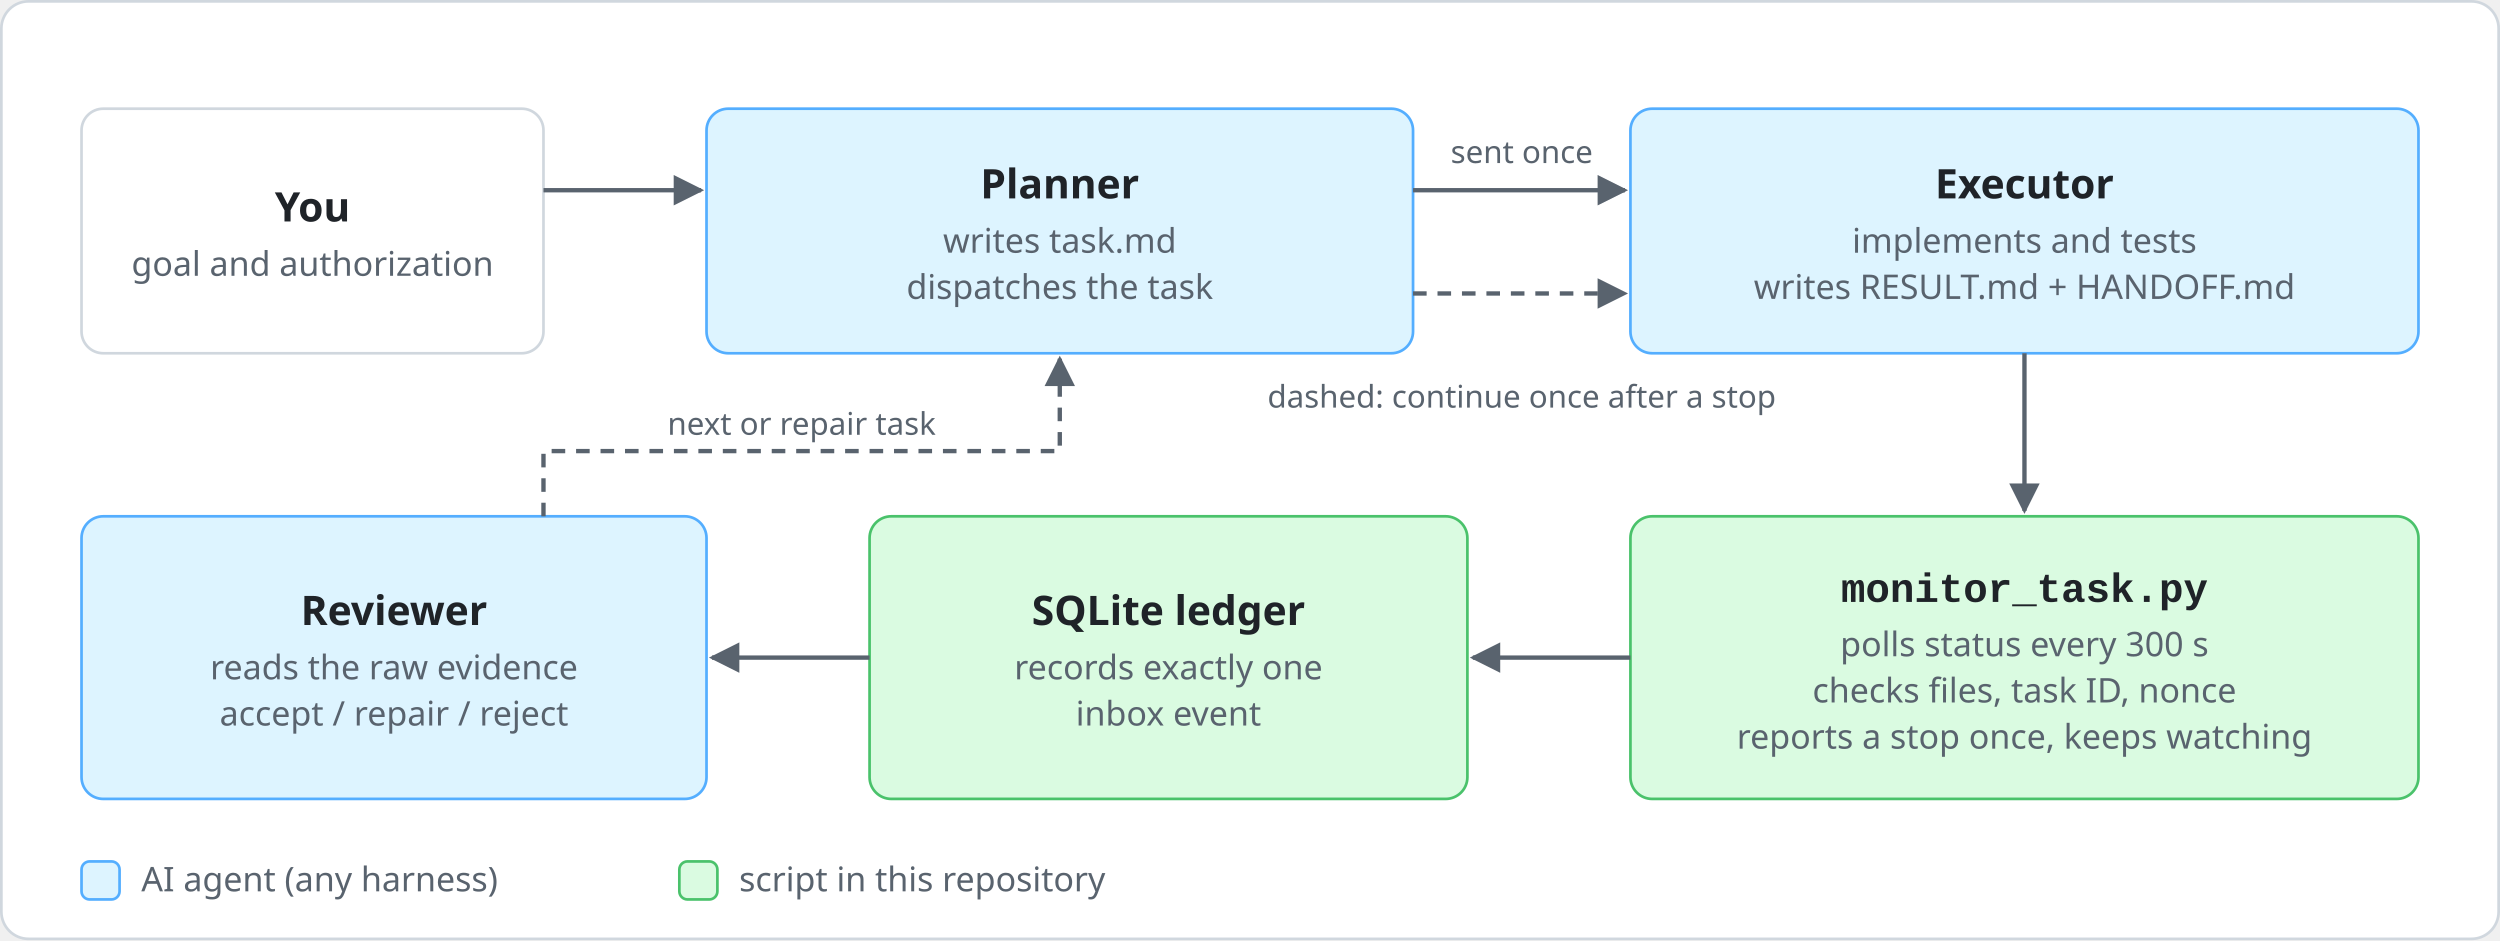
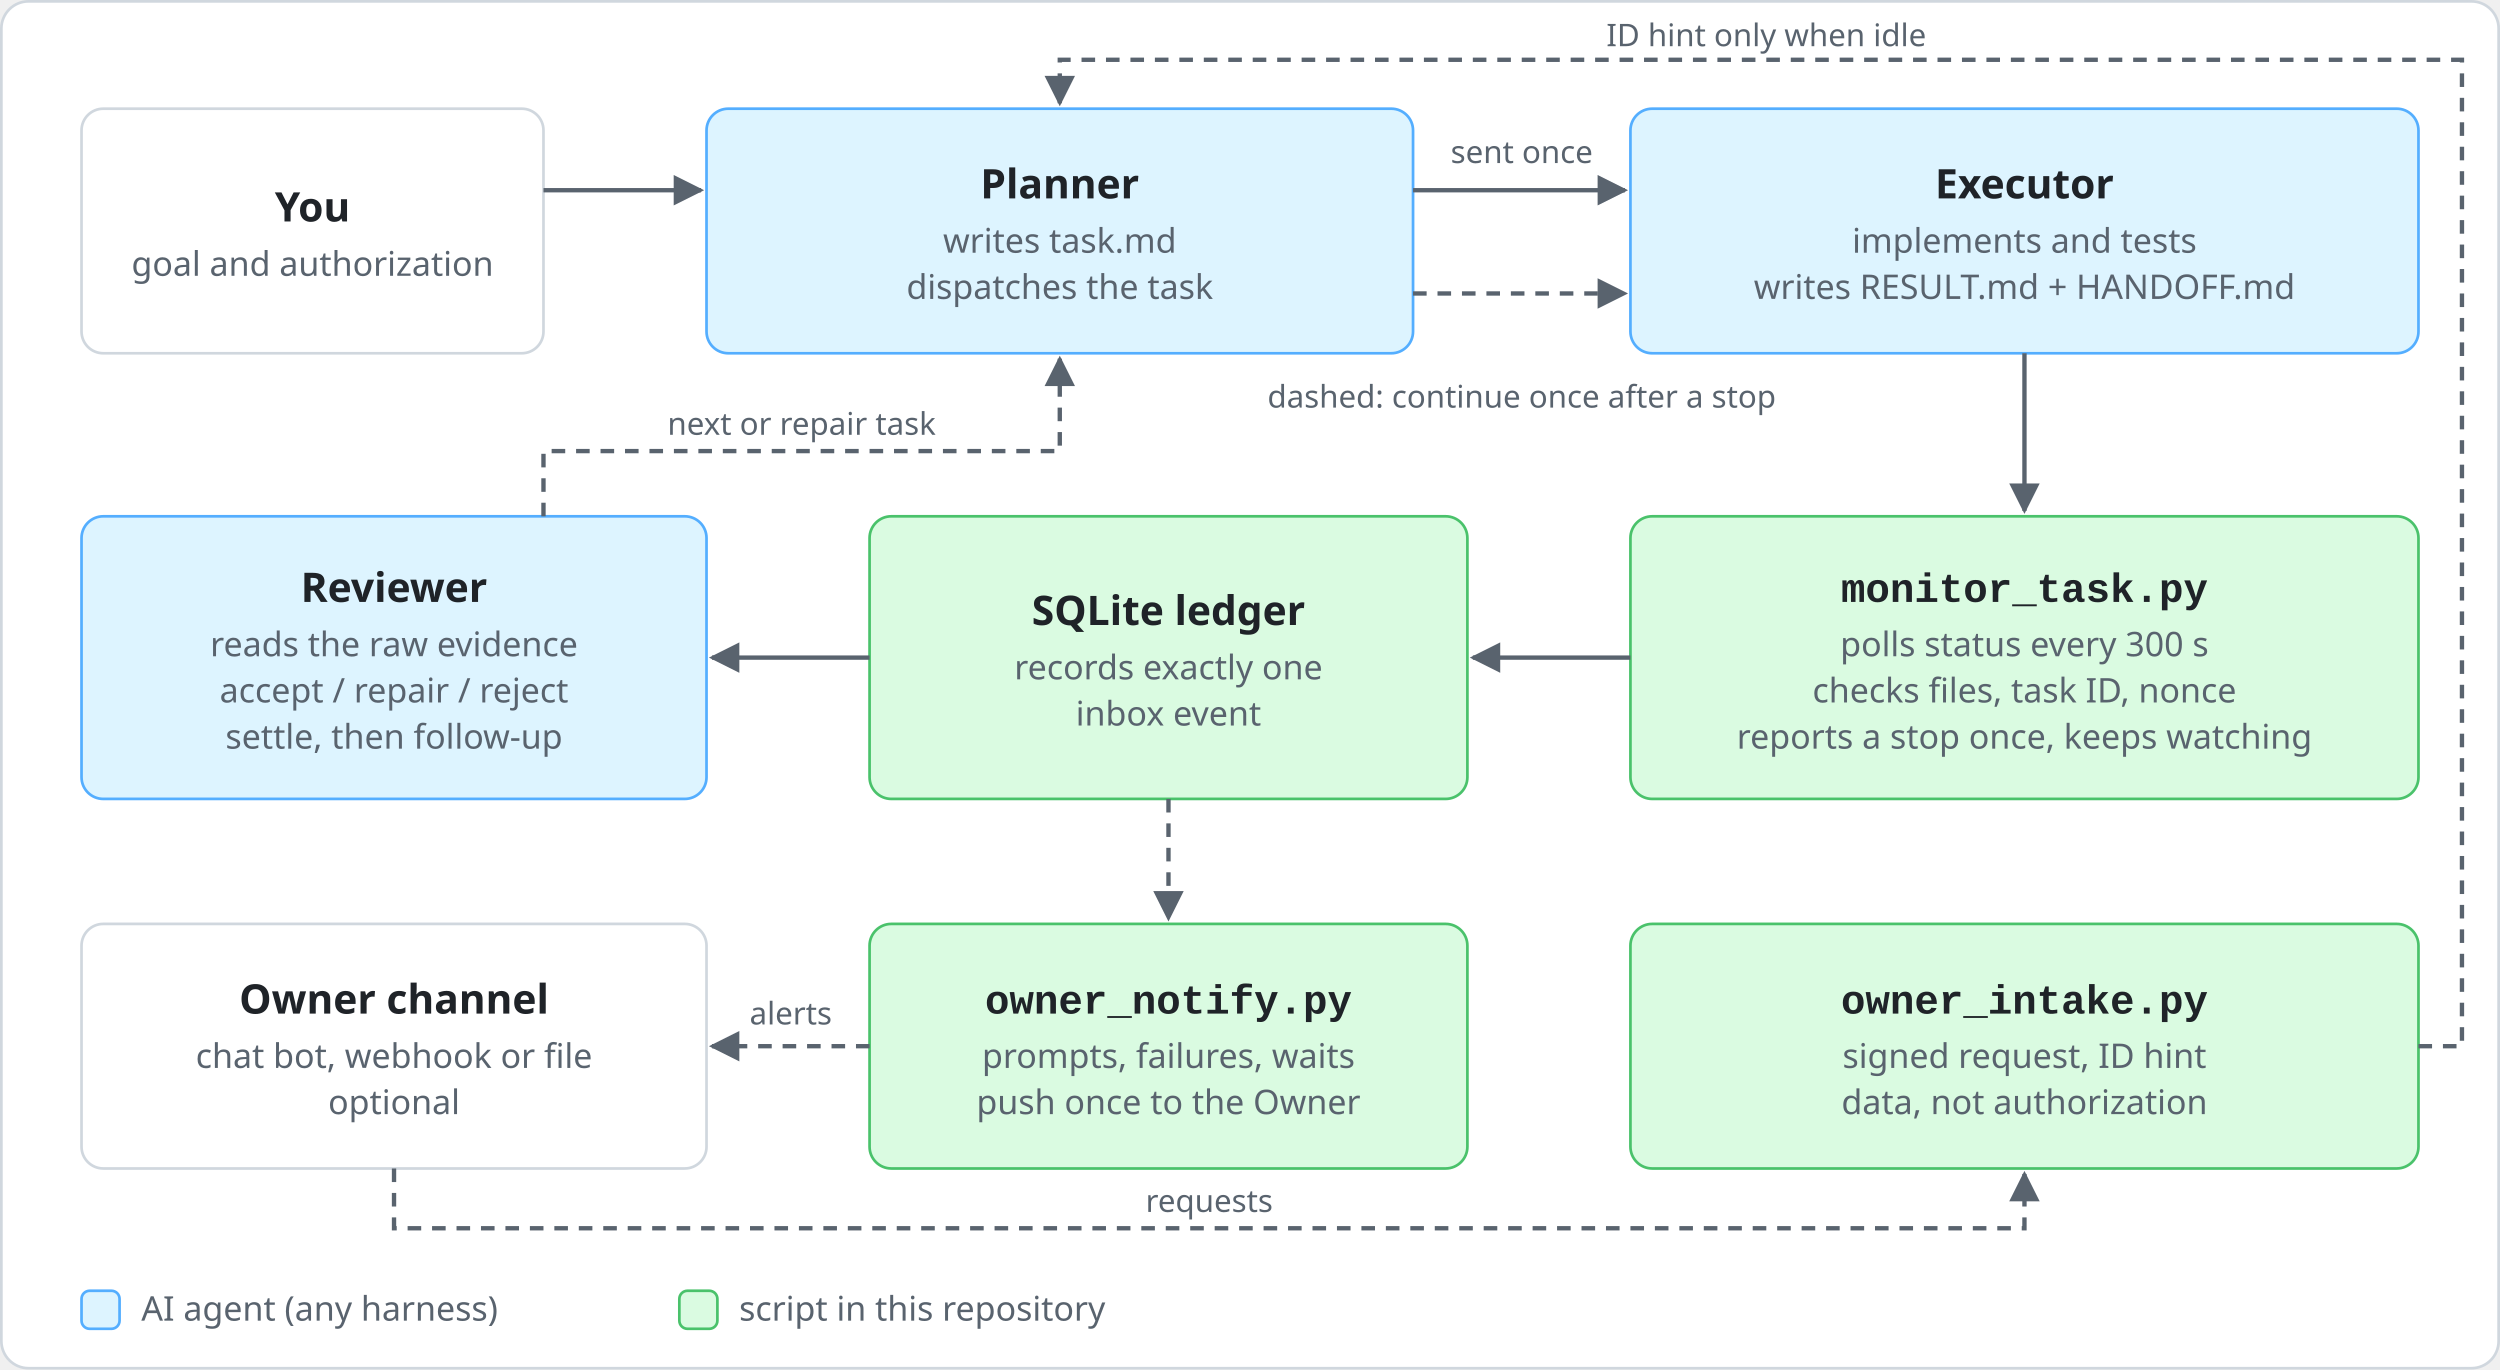
- <svg xmlns="http://www.w3.org/2000/svg" width="920" height="346" viewBox="0 0 920 346" role="img">
+ <svg xmlns="http://www.w3.org/2000/svg" width="920" height="504" viewBox="0 0 920 504" role="img">
  <style>
.bg{fill:#ffffff;stroke:#d0d7de}.box{fill:#f6f8fa;stroke:#d0d7de}.t{fill:#1f2328}.m{fill:#59636e}
.ar{stroke:#59636e;fill:none;stroke-width:1.6}.ah{fill:#59636e}.dash{stroke-dasharray:5 4}
.agent{fill:#ddf4ff;stroke:#54aeff}.tool{fill:#dafbe1;stroke:#4ac26b}.warn{fill:#fff8c5;stroke:#d4a72c}
.bad{fill:#ffebe9;stroke:#ff8182}.chip{fill:#ffffff;stroke:#d0d7de}
@media (prefers-color-scheme: dark){
.bg{fill:#0d1117;stroke:#3d444d}.box{fill:#161b22;stroke:#3d444d}.t{fill:#f0f6fc}.m{fill:#9198a1}
.ar{stroke:#9198a1}.ah{fill:#9198a1}.agent{fill:#0c2d6b;stroke:#1f6feb}.tool{fill:#0f2d1a;stroke:#2ea043}
.warn{fill:#341a00;stroke:#9e6a03}.bad{fill:#3c0f13;stroke:#da3633}.chip{fill:#0d1117;stroke:#3d444d}}
text{font-family:-apple-system,"Segoe UI","Noto Sans","Helvetica Neue",Arial,"Microsoft YaHei","PingFang SC","Noto Sans CJK SC",sans-serif}
.mono{font-family:ui-monospace,SFMono-Regular,Consolas,"Liberation Mono",Menlo,monospace}
</style>
  <defs>
    <marker id="ah" viewBox="0 0 10 10" refX="9" refY="5" markerWidth="7" markerHeight="7" orient="auto-start-reverse">
      <path d="M0,0 L10,5 L0,10 z" class="ah" />
    </marker>
  </defs>
-   <rect x="0.5" y="0.5" width="919" height="345" rx="10" class="bg" />
+   <rect x="0.5" y="0.5" width="919" height="503" rx="10" class="bg" />
  <rect x="30" y="40" width="170" height="90" rx="8" class="chip" />
  <text x="115" y="81.5" font-size="15" text-anchor="middle" font-weight="600" class="t">You</text>
  <text x="115" y="101.5" font-size="12.5" text-anchor="middle" class="m">goal and authorization</text>
  <rect x="260" y="40" width="260" height="90" rx="8" class="agent" />
  <text x="390" y="73" font-size="15" text-anchor="middle" font-weight="600" class="t">Planner</text>
  <text x="390" y="93" font-size="12.5" text-anchor="middle" class="m">writes task.md</text>
  <text x="390" y="110" font-size="12.5" text-anchor="middle" class="m">dispatches the task</text>
  <rect x="600" y="40" width="290" height="90" rx="8" class="agent" />
  <text x="745" y="73" font-size="15" text-anchor="middle" font-weight="600" class="t">Executor</text>
  <text x="745" y="93" font-size="12.5" text-anchor="middle" class="m">implements and tests</text>
  <text x="745" y="110" font-size="12.5" text-anchor="middle" class="m">writes RESULT.md + HANDOFF.md</text>
  <rect x="600" y="190" width="290" height="104" rx="8" class="tool" />
  <text x="745" y="221.5" font-size="15" text-anchor="middle" font-weight="600" class="t mono">monitor_task.py</text>
  <text x="745" y="241.5" font-size="12.5" text-anchor="middle" class="m">polls status every 300 s</text>
  <text x="745" y="258.5" font-size="12.5" text-anchor="middle" class="m">checks files, task ID, nonce</text>
  <text x="745" y="275.5" font-size="12.5" text-anchor="middle" class="m">reports a stop once, keeps watching</text>
  <rect x="320" y="190" width="220" height="104" rx="8" class="tool" />
  <text x="430" y="230" font-size="15" text-anchor="middle" font-weight="600" class="t">SQLite ledger</text>
  <text x="430" y="250" font-size="12.5" text-anchor="middle" class="m">records exactly one</text>
  <text x="430" y="267" font-size="12.5" text-anchor="middle" class="m">inbox event</text>
  <rect x="30" y="190" width="230" height="104" rx="8" class="agent" />
-   <text x="145" y="230" font-size="15" text-anchor="middle" font-weight="600" class="t">Reviewer</text>
-   <text x="145" y="250" font-size="12.5" text-anchor="middle" class="m">reads the raw evidence</text>
-   <text x="145" y="267" font-size="12.5" text-anchor="middle" class="m">accept / repair / reject</text>
+   <text x="145" y="221.5" font-size="15" text-anchor="middle" font-weight="600" class="t">Reviewer</text>
+   <text x="145" y="241.5" font-size="12.5" text-anchor="middle" class="m">reads the raw evidence</text>
+   <text x="145" y="258.5" font-size="12.5" text-anchor="middle" class="m">accept / repair / reject</text>
+   <text x="145" y="275.5" font-size="12.5" text-anchor="middle" class="m">settle, then follow-up</text>
  <path d="M200,70 L258,70" class="ar" marker-end="url(#ah)" />
  <path d="M520,70 L598,70" class="ar" marker-end="url(#ah)" />
  <text x="560" y="60" font-size="11.5" text-anchor="middle" class="m">sent once</text>
  <path d="M520,108 L598,108" class="ar dash" marker-end="url(#ah)" />
  <text x="560" y="150" font-size="11.5" text-anchor="middle" class="m">dashed: continue once after a stop</text>
  <path d="M745,130 L745,188" class="ar" marker-end="url(#ah)" />
  <path d="M600,242 L542,242" class="ar" marker-end="url(#ah)" />
  <path d="M320,242 L262,242" class="ar" marker-end="url(#ah)" />
  <path d="M200,190 L200,166 L390,166 L390,132" class="ar dash" marker-end="url(#ah)" />
  <text x="295" y="160" font-size="11.5" text-anchor="middle" class="m">next or repair task</text>
-   <rect x="30" y="317" width="14" height="14" rx="3" class="agent" />
-   <text x="52" y="328" font-size="12.5" text-anchor="start" class="m">AI agent (any harness)</text>
-   <rect x="250" y="317" width="14" height="14" rx="3" class="tool" />
-   <text x="272" y="328" font-size="12.5" text-anchor="start" class="m">script in this repository</text>
+   <rect x="320" y="340" width="220" height="90" rx="8" class="tool" />
+   <text x="430" y="373" font-size="15" text-anchor="middle" font-weight="600" class="t mono">owner_notify.py</text>
+   <text x="430" y="393" font-size="12.5" text-anchor="middle" class="m">prompts, failures, waits</text>
+   <text x="430" y="410" font-size="12.5" text-anchor="middle" class="m">push once to the Owner</text>
+   <rect x="30" y="340" width="230" height="90" rx="8" class="chip" />
+   <text x="145" y="373" font-size="15" text-anchor="middle" font-weight="600" class="t">Owner channel</text>
+   <text x="145" y="393" font-size="12.5" text-anchor="middle" class="m">chat bot, webhook or file</text>
+   <text x="145" y="410" font-size="12.5" text-anchor="middle" class="m">optional</text>
+   <rect x="600" y="340" width="290" height="90" rx="8" class="tool" />
+   <text x="745" y="373" font-size="15" text-anchor="middle" font-weight="600" class="t mono">owner_intake.py</text>
+   <text x="745" y="393" font-size="12.5" text-anchor="middle" class="m">signed request, ID hint</text>
+   <text x="745" y="410" font-size="12.5" text-anchor="middle" class="m">data, not authorization</text>
+   <path d="M430,294 L430,338" class="ar dash" marker-end="url(#ah)" />
+   <path d="M320,385 L262,385" class="ar dash" marker-end="url(#ah)" />
+   <text x="291" y="377" font-size="11.5" text-anchor="middle" class="m">alerts</text>
+   <path d="M145,430 L145,452 L745,452 L745,432" class="ar dash" marker-end="url(#ah)" />
+   <text x="445" y="446" font-size="11.5" text-anchor="middle" class="m">requests</text>
+   <path d="M890,385 L906,385 L906,22 L390,22 L390,38" class="ar dash" marker-end="url(#ah)" />
+   <text x="650" y="17" font-size="11.5" text-anchor="middle" class="m">ID hint only when idle</text>
+   <rect x="30" y="475" width="14" height="14" rx="3" class="agent" />
+   <text x="52" y="486" font-size="12.5" text-anchor="start" class="m">AI agent (any harness)</text>
+   <rect x="250" y="475" width="14" height="14" rx="3" class="tool" />
+   <text x="272" y="486" font-size="12.5" text-anchor="start" class="m">script in this repository</text>
</svg>
